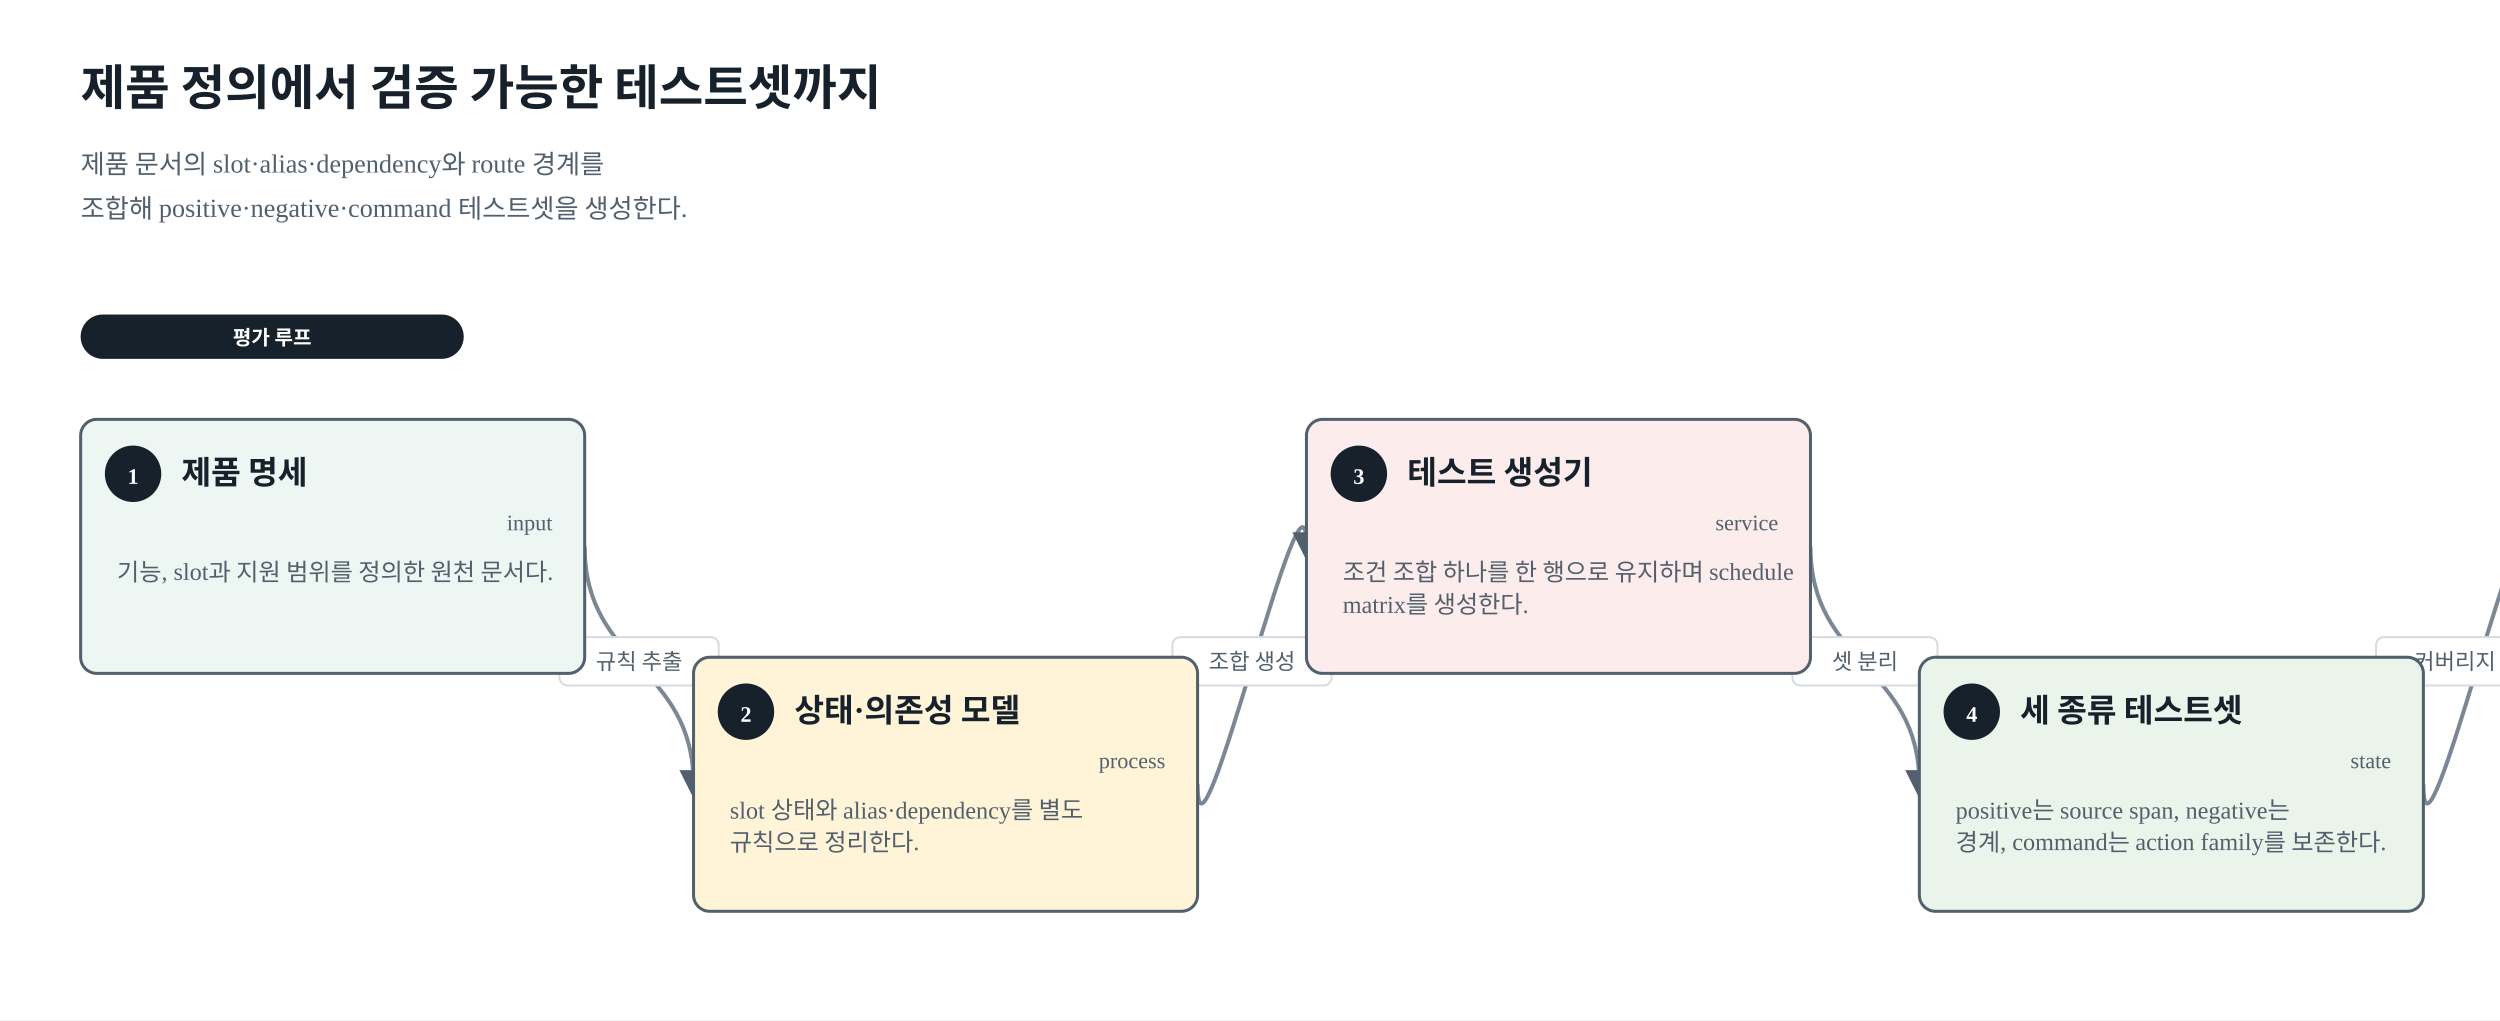
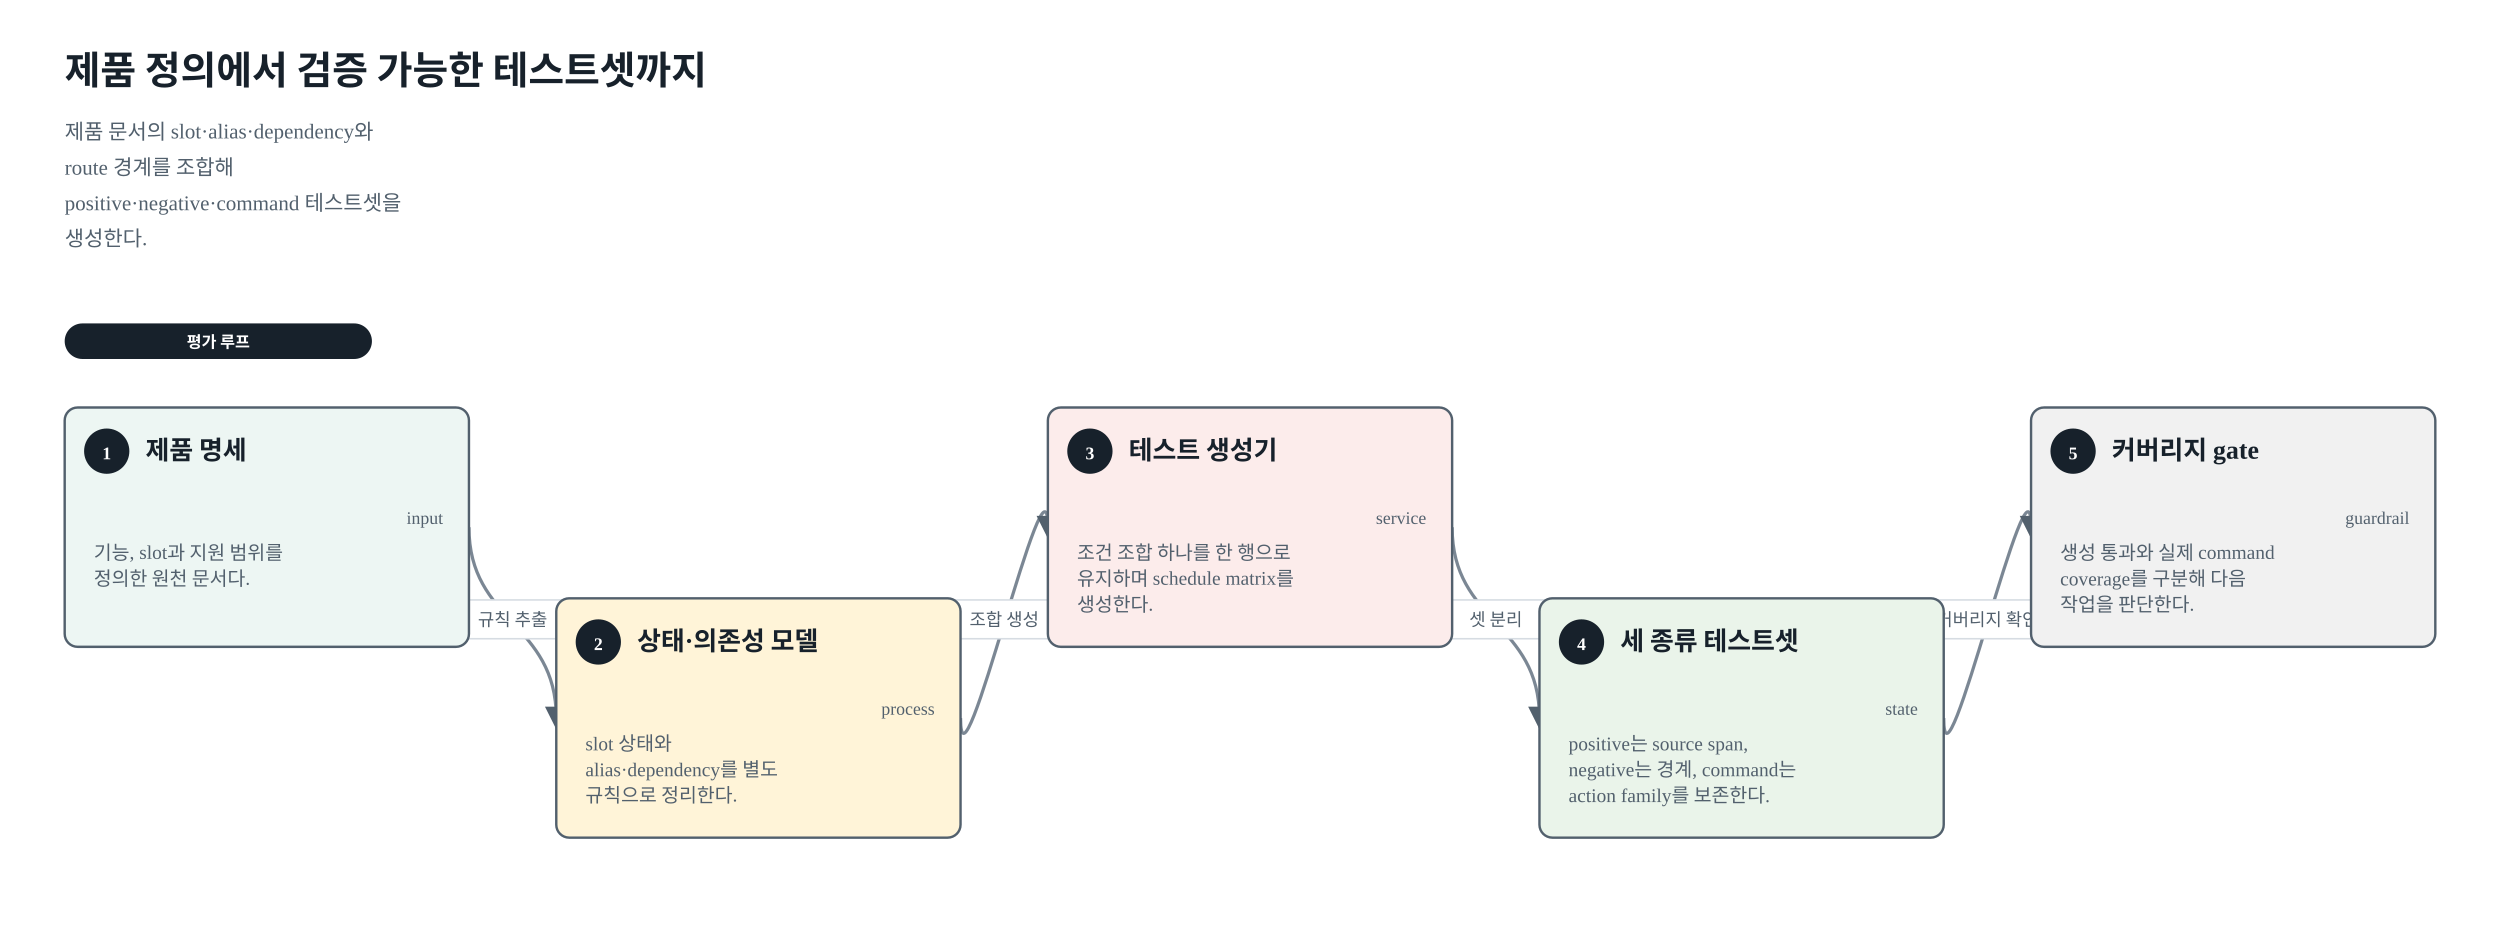
- <svg xmlns="http://www.w3.org/2000/svg" viewBox="0 0 1240 506" role="img" aria-labelledby="system-map-title system-map-desc">
+ <svg xmlns="http://www.w3.org/2000/svg" viewBox="0 0 1546 572" role="img" aria-labelledby="system-map-title system-map-desc">
  <defs>
    <marker id="system-map-arrow" viewBox="0 0 10 10" refX="5" refY="5" markerWidth="7" markerHeight="7" orient="auto-start-reverse">
      <path d="M 0 0 L 10 5 L 0 10 z" fill="#52606d" />
    </marker>
  </defs>
-   <rect width="1240" height="506" fill="#ffffff" />
+   <rect width="1546" height="572" fill="#ffffff" />
  <text fill="#17212b" font-size="24" font-weight="700">
    <tspan x="40" y="52">제품 정의에서 검증 가능한 테스트셋까지</tspan>
  </text>
  <text fill="#52606d" font-size="13">
-     <tspan x="40" y="86">제품 문서의 slot·alias·dependency와 route 경계를</tspan>
-     <tspan x="40" y="108">조합해 positive·negative·command 테스트셋을 생성한다.</tspan>
+     <tspan x="40" y="86">제품 문서의 slot·alias·dependency와</tspan>
+     <tspan x="40" y="108">route 경계를 조합해</tspan>
+     <tspan x="40" y="130">positive·negative·command 테스트셋을</tspan>
+     <tspan x="40" y="152">생성한다.</tspan>
  </text>
-   <rect x="40" y="156" width="190" height="22" rx="11" fill="#17212b" />
-   <text x="135" y="171" text-anchor="middle" fill="#ffffff" font-size="10" font-weight="700">평가 루프</text>
+   <rect x="40" y="200" width="190" height="22" rx="11" fill="#17212b" />
+   <text x="135" y="215" text-anchor="middle" fill="#ffffff" font-size="10" font-weight="700">평가 루프</text>
  <g data-flow="flow-01">
-     <path d="M 290 271 C 290 330, 344 330, 344 389" fill="none" stroke="#7b8794" stroke-width="2" marker-end="url(#system-map-arrow)" />
-     <rect x="277.5" y="316" width="79" height="24" rx="4" fill="#ffffff" stroke="#d6dce2" />
-     <text x="317" y="332" text-anchor="middle" fill="#52606d" font-size="11">규칙 추출</text>
+     <path d="M 290 326 C 290 385, 344 385, 344 444" fill="none" stroke="#7b8794" stroke-width="2" marker-end="url(#system-map-arrow)" />
+     <rect x="278" y="371" width="78" height="24" rx="4" fill="#ffffff" stroke="#d6dce2" />
+     <text x="317" y="387" text-anchor="middle" fill="#52606d" font-size="11">규칙 추출</text>
  </g>
  <g data-flow="flow-02">
-     <path d="M 594 389 C 594 448, 648 212, 648 271" fill="none" stroke="#7b8794" stroke-width="2" marker-end="url(#system-map-arrow)" />
-     <rect x="581.5" y="316" width="79" height="24" rx="4" fill="#ffffff" stroke="#d6dce2" />
-     <text x="621" y="332" text-anchor="middle" fill="#52606d" font-size="11">조합 생성</text>
+     <path d="M 594 444 C 594 503, 648 267, 648 326" fill="none" stroke="#7b8794" stroke-width="2" marker-end="url(#system-map-arrow)" />
+     <rect x="582" y="371" width="78" height="24" rx="4" fill="#ffffff" stroke="#d6dce2" />
+     <text x="621" y="387" text-anchor="middle" fill="#52606d" font-size="11">조합 생성</text>
  </g>
  <g data-flow="flow-03">
-     <path d="M 898 271 C 898 330, 952 330, 952 389" fill="none" stroke="#7b8794" stroke-width="2" marker-end="url(#system-map-arrow)" />
-     <rect x="889" y="316" width="72" height="24" rx="4" fill="#ffffff" stroke="#d6dce2" />
-     <text x="925" y="332" text-anchor="middle" fill="#52606d" font-size="11">셋 분리</text>
+     <path d="M 898 326 C 898 385, 952 385, 952 444" fill="none" stroke="#7b8794" stroke-width="2" marker-end="url(#system-map-arrow)" />
+     <rect x="889" y="371" width="72" height="24" rx="4" fill="#ffffff" stroke="#d6dce2" />
+     <text x="925" y="387" text-anchor="middle" fill="#52606d" font-size="11">셋 분리</text>
  </g>
  <g data-flow="flow-04">
-     <path d="M 1202 389 C 1202 448, 1256 212, 1256 271" fill="none" stroke="#7b8794" stroke-width="2" marker-end="url(#system-map-arrow)" />
-     <rect x="1178.5" y="316" width="101" height="24" rx="4" fill="#ffffff" stroke="#d6dce2" />
-     <text x="1229" y="332" text-anchor="middle" fill="#52606d" font-size="11">커버리지 확인</text>
+     <path d="M 1202 444 C 1202 503, 1256 267, 1256 326" fill="none" stroke="#7b8794" stroke-width="2" marker-end="url(#system-map-arrow)" />
+     <rect x="1178" y="371" width="102" height="24" rx="4" fill="#ffffff" stroke="#d6dce2" />
+     <text x="1229" y="387" text-anchor="middle" fill="#52606d" font-size="11">커버리지 확인</text>
  </g>
  <g data-node="product-spec">
-     <rect x="40" y="208" width="250" height="126" rx="8" fill="#edf6f3" stroke="#52606d" stroke-width="1.5" />
-     <circle cx="66" cy="235" r="14" fill="#17212b" />
-     <text x="66" y="240" text-anchor="middle" fill="#ffffff" font-size="11" font-weight="700">1</text>
-     <text x="90" y="240" fill="#17212b" font-size="16" font-weight="700">제품 명세</text>
-     <text x="274" y="263" text-anchor="end" fill="#52606d" font-size="11">input</text>
-     <text x="58" y="286" fill="#52606d" font-size="12">
-       <tspan x="58" y="288">기능, slot과 지원 범위를 정의한 원천 문서다.</tspan>
+     <rect x="40" y="252" width="250" height="148" rx="8" fill="#edf6f3" stroke="#52606d" stroke-width="1.5" />
+     <circle cx="66" cy="279" r="14" fill="#17212b" />
+     <text x="66" y="284" text-anchor="middle" fill="#ffffff" font-size="11" font-weight="700">1</text>
+     <text x="90" y="284" fill="#17212b" font-size="16" font-weight="700">
+       <tspan x="90" y="284">제품 명세</tspan>
+     </text>
+     <text x="274" y="324" text-anchor="end" fill="#52606d" font-size="11">input</text>
+     <text x="58" y="330" fill="#52606d" font-size="12">
+       <tspan x="58" y="346">기능, slot과 지원 범위를</tspan>
+       <tspan x="58" y="362">정의한 원천 문서다.</tspan>
    </text>
  </g>
  <g data-node="coverage-model">
-     <rect x="344" y="326" width="250" height="126" rx="8" fill="#fff4d8" stroke="#52606d" stroke-width="1.5" />
-     <circle cx="370" cy="353" r="14" fill="#17212b" />
-     <text x="370" y="358" text-anchor="middle" fill="#ffffff" font-size="11" font-weight="700">2</text>
-     <text x="394" y="358" fill="#17212b" font-size="16" font-weight="700">상태·의존성 모델</text>
-     <text x="578" y="381" text-anchor="end" fill="#52606d" font-size="11">process</text>
-     <text x="362" y="404" fill="#52606d" font-size="12">
-       <tspan x="362" y="406">slot 상태와 alias·dependency를 별도</tspan>
-       <tspan x="362" y="422">규칙으로 정리한다.</tspan>
+     <rect x="344" y="370" width="250" height="148" rx="8" fill="#fff4d8" stroke="#52606d" stroke-width="1.5" />
+     <circle cx="370" cy="397" r="14" fill="#17212b" />
+     <text x="370" y="402" text-anchor="middle" fill="#ffffff" font-size="11" font-weight="700">2</text>
+     <text x="394" y="402" fill="#17212b" font-size="16" font-weight="700">
+       <tspan x="394" y="402">상태·의존성 모델</tspan>
+     </text>
+     <text x="578" y="442" text-anchor="end" fill="#52606d" font-size="11">process</text>
+     <text x="362" y="448" fill="#52606d" font-size="12">
+       <tspan x="362" y="464">slot 상태와</tspan>
+       <tspan x="362" y="480">alias·dependency를 별도</tspan>
+       <tspan x="362" y="496">규칙으로 정리한다.</tspan>
    </text>
  </g>
  <g data-node="case-generator">
-     <rect x="648" y="208" width="250" height="126" rx="8" fill="#fceceb" stroke="#52606d" stroke-width="1.5" />
-     <circle cx="674" cy="235" r="14" fill="#17212b" />
-     <text x="674" y="240" text-anchor="middle" fill="#ffffff" font-size="11" font-weight="700">3</text>
-     <text x="698" y="240" fill="#17212b" font-size="16" font-weight="700">테스트 생성기</text>
-     <text x="882" y="263" text-anchor="end" fill="#52606d" font-size="11">service</text>
-     <text x="666" y="286" fill="#52606d" font-size="12">
-       <tspan x="666" y="288">조건 조합 하나를 한 행으로 유지하며 schedule</tspan>
-       <tspan x="666" y="304">matrix를 생성한다.</tspan>
+     <rect x="648" y="252" width="250" height="148" rx="8" fill="#fceceb" stroke="#52606d" stroke-width="1.5" />
+     <circle cx="674" cy="279" r="14" fill="#17212b" />
+     <text x="674" y="284" text-anchor="middle" fill="#ffffff" font-size="11" font-weight="700">3</text>
+     <text x="698" y="284" fill="#17212b" font-size="16" font-weight="700">
+       <tspan x="698" y="284">테스트 생성기</tspan>
+     </text>
+     <text x="882" y="324" text-anchor="end" fill="#52606d" font-size="11">service</text>
+     <text x="666" y="330" fill="#52606d" font-size="12">
+       <tspan x="666" y="346">조건 조합 하나를 한 행으로</tspan>
+       <tspan x="666" y="362">유지하며 schedule matrix를</tspan>
+       <tspan x="666" y="378">생성한다.</tspan>
    </text>
  </g>
  <g data-node="route-datasets">
-     <rect x="952" y="326" width="250" height="126" rx="8" fill="#eaf4ea" stroke="#52606d" stroke-width="1.5" />
-     <circle cx="978" cy="353" r="14" fill="#17212b" />
-     <text x="978" y="358" text-anchor="middle" fill="#ffffff" font-size="11" font-weight="700">4</text>
-     <text x="1002" y="358" fill="#17212b" font-size="16" font-weight="700">세 종류 테스트셋</text>
-     <text x="1186" y="381" text-anchor="end" fill="#52606d" font-size="11">state</text>
-     <text x="970" y="404" fill="#52606d" font-size="12">
-       <tspan x="970" y="406">positive는 source span, negative는</tspan>
-       <tspan x="970" y="422">경계, command는 action family를 보존한다.</tspan>
+     <rect x="952" y="370" width="250" height="148" rx="8" fill="#eaf4ea" stroke="#52606d" stroke-width="1.5" />
+     <circle cx="978" cy="397" r="14" fill="#17212b" />
+     <text x="978" y="402" text-anchor="middle" fill="#ffffff" font-size="11" font-weight="700">4</text>
+     <text x="1002" y="402" fill="#17212b" font-size="16" font-weight="700">
+       <tspan x="1002" y="402">세 종류 테스트셋</tspan>
+     </text>
+     <text x="1186" y="442" text-anchor="end" fill="#52606d" font-size="11">state</text>
+     <text x="970" y="448" fill="#52606d" font-size="12">
+       <tspan x="970" y="464">positive는 source span,</tspan>
+       <tspan x="970" y="480">negative는 경계, command는</tspan>
+       <tspan x="970" y="496">action family를 보존한다.</tspan>
    </text>
  </g>
  <g data-node="coverage-gate">
-     <rect x="1256" y="208" width="250" height="126" rx="8" fill="#f1f1f1" stroke="#52606d" stroke-width="1.5" />
-     <circle cx="1282" cy="235" r="14" fill="#17212b" />
-     <text x="1282" y="240" text-anchor="middle" fill="#ffffff" font-size="11" font-weight="700">5</text>
-     <text x="1306" y="240" fill="#17212b" font-size="16" font-weight="700">커버리지 gate</text>
-     <text x="1490" y="263" text-anchor="end" fill="#52606d" font-size="11">guardrail</text>
-     <text x="1274" y="286" fill="#52606d" font-size="12">
-       <tspan x="1274" y="288">생성 통과와 실제 command coverage를 구분해</tspan>
-       <tspan x="1274" y="304">다음 작업을 판단한다.</tspan>
+     <rect x="1256" y="252" width="250" height="148" rx="8" fill="#f1f1f1" stroke="#52606d" stroke-width="1.5" />
+     <circle cx="1282" cy="279" r="14" fill="#17212b" />
+     <text x="1282" y="284" text-anchor="middle" fill="#ffffff" font-size="11" font-weight="700">5</text>
+     <text x="1306" y="284" fill="#17212b" font-size="16" font-weight="700">
+       <tspan x="1306" y="284">커버리지 gate</tspan>
+     </text>
+     <text x="1490" y="324" text-anchor="end" fill="#52606d" font-size="11">guardrail</text>
+     <text x="1274" y="330" fill="#52606d" font-size="12">
+       <tspan x="1274" y="346">생성 통과와 실제 command</tspan>
+       <tspan x="1274" y="362">coverage를 구분해 다음</tspan>
+       <tspan x="1274" y="378">작업을 판단한다.</tspan>
    </text>
  </g>
</svg>
